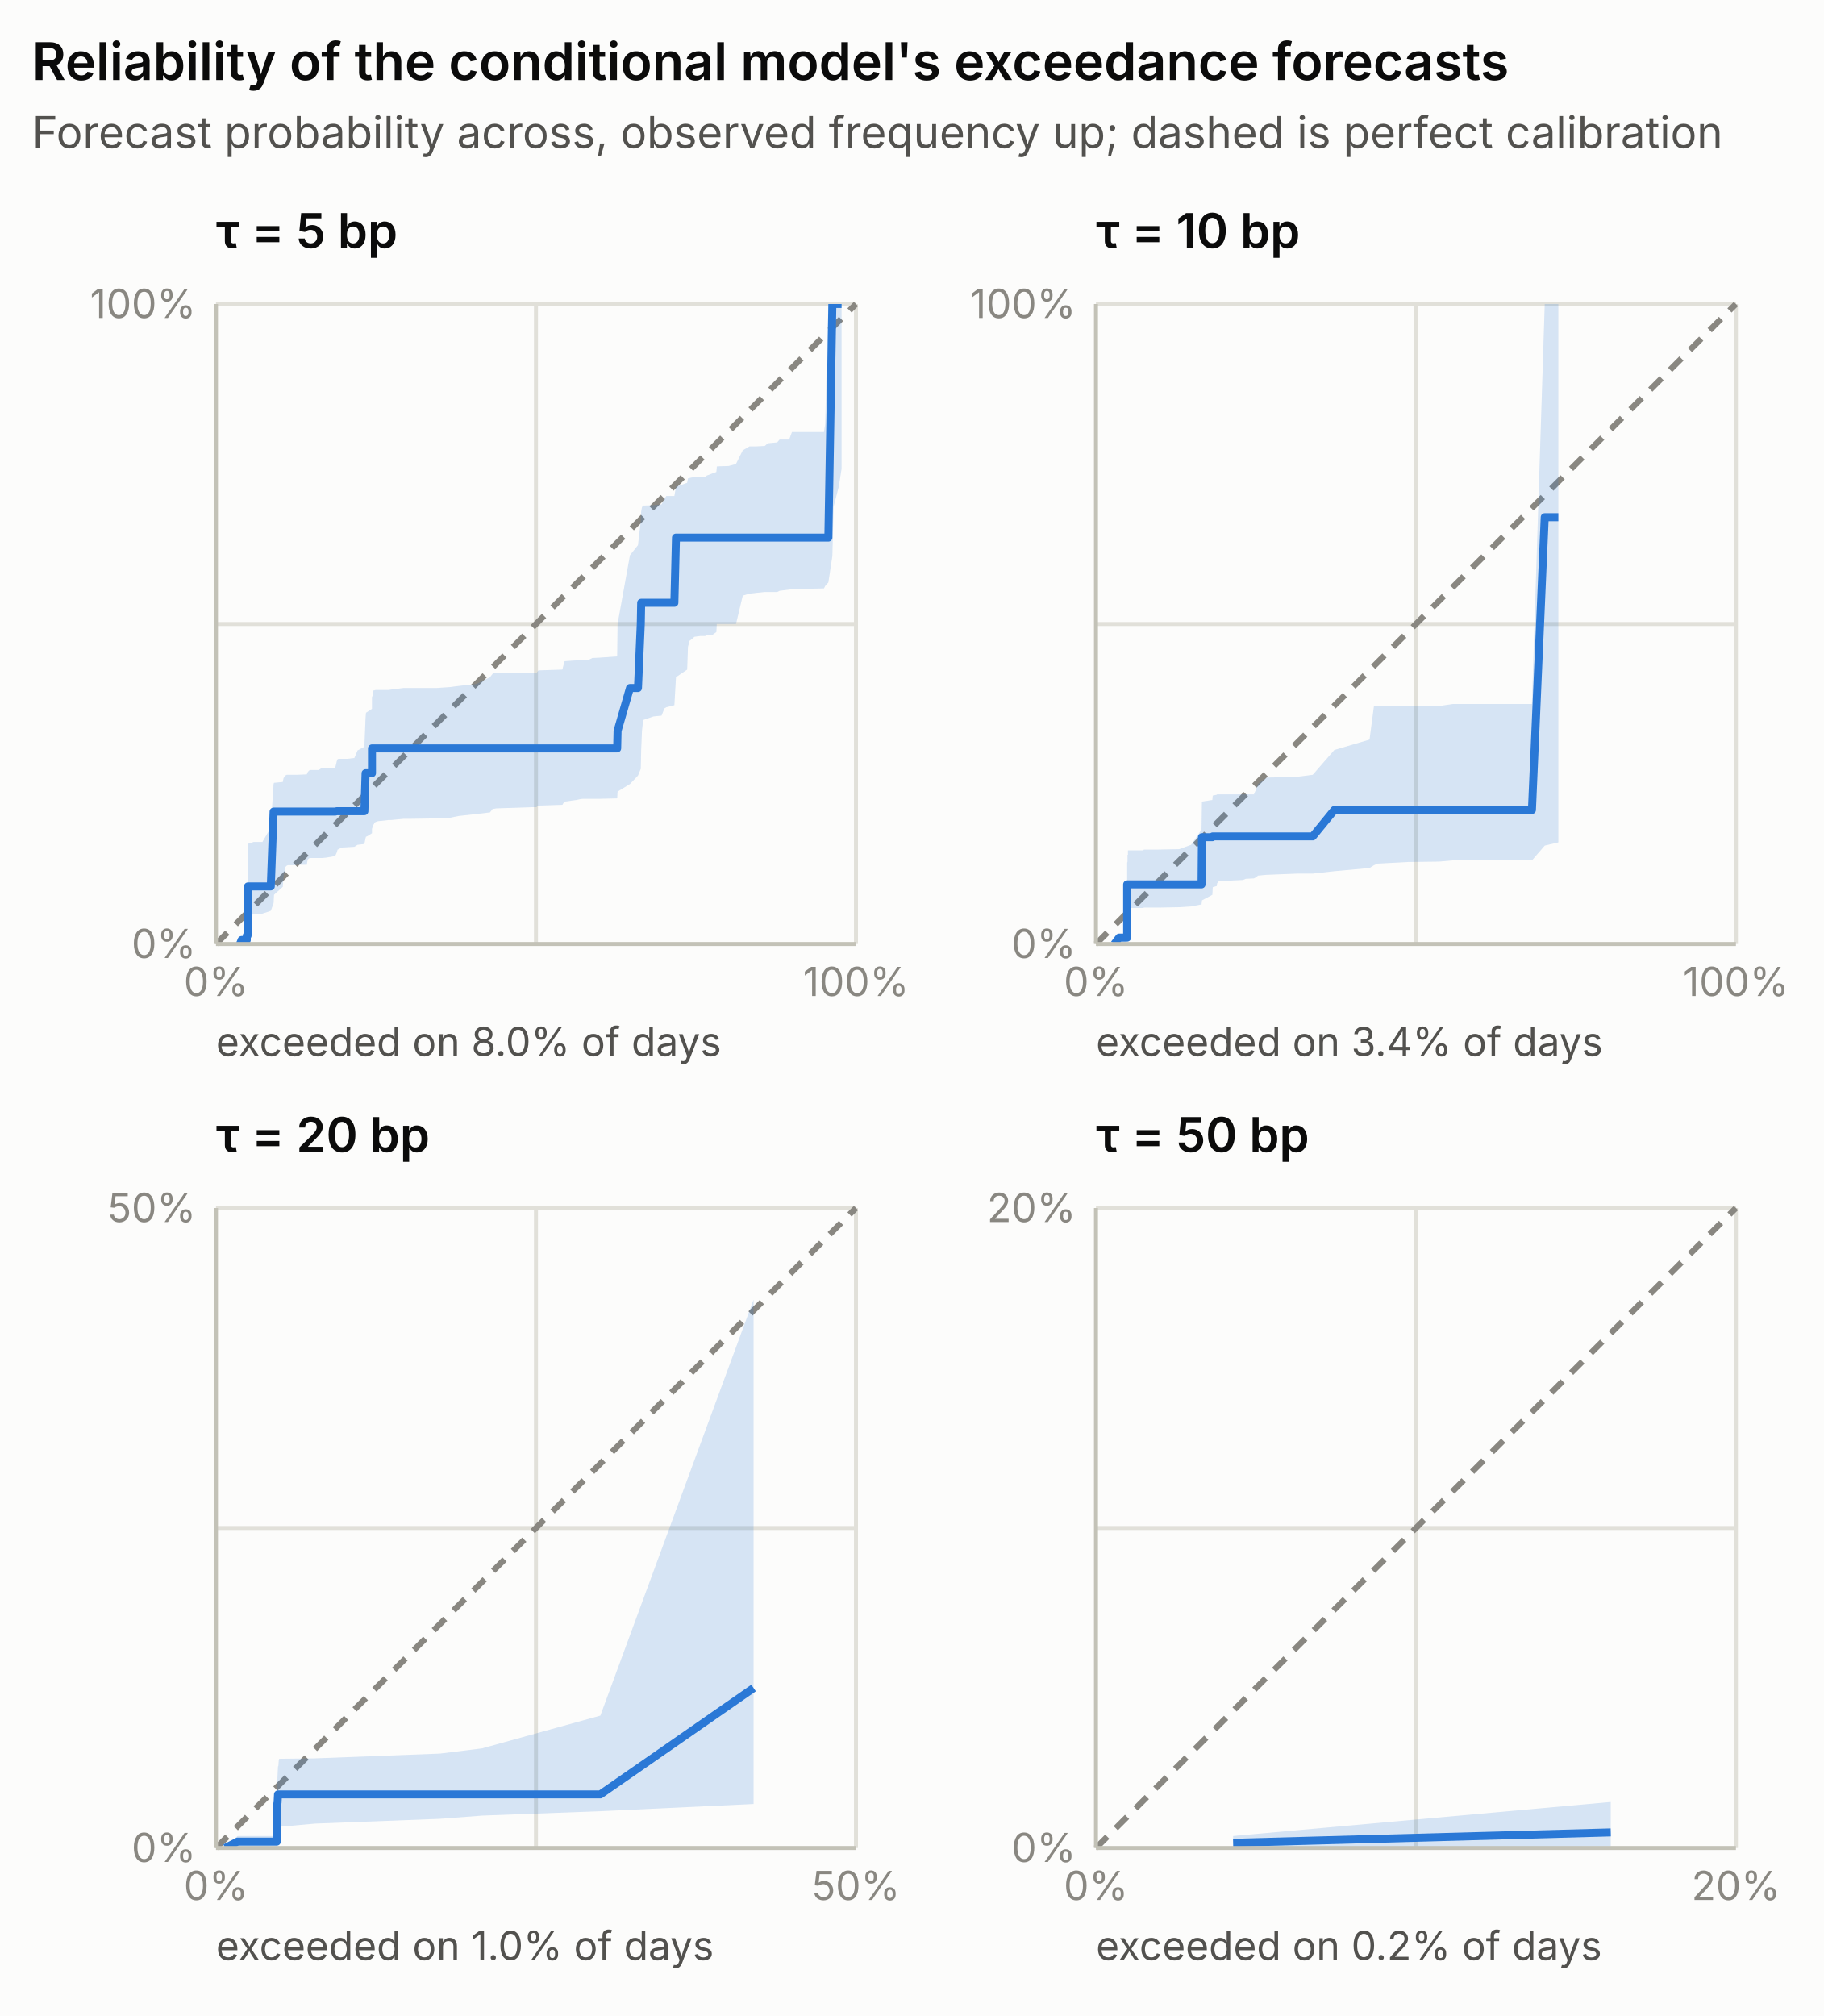
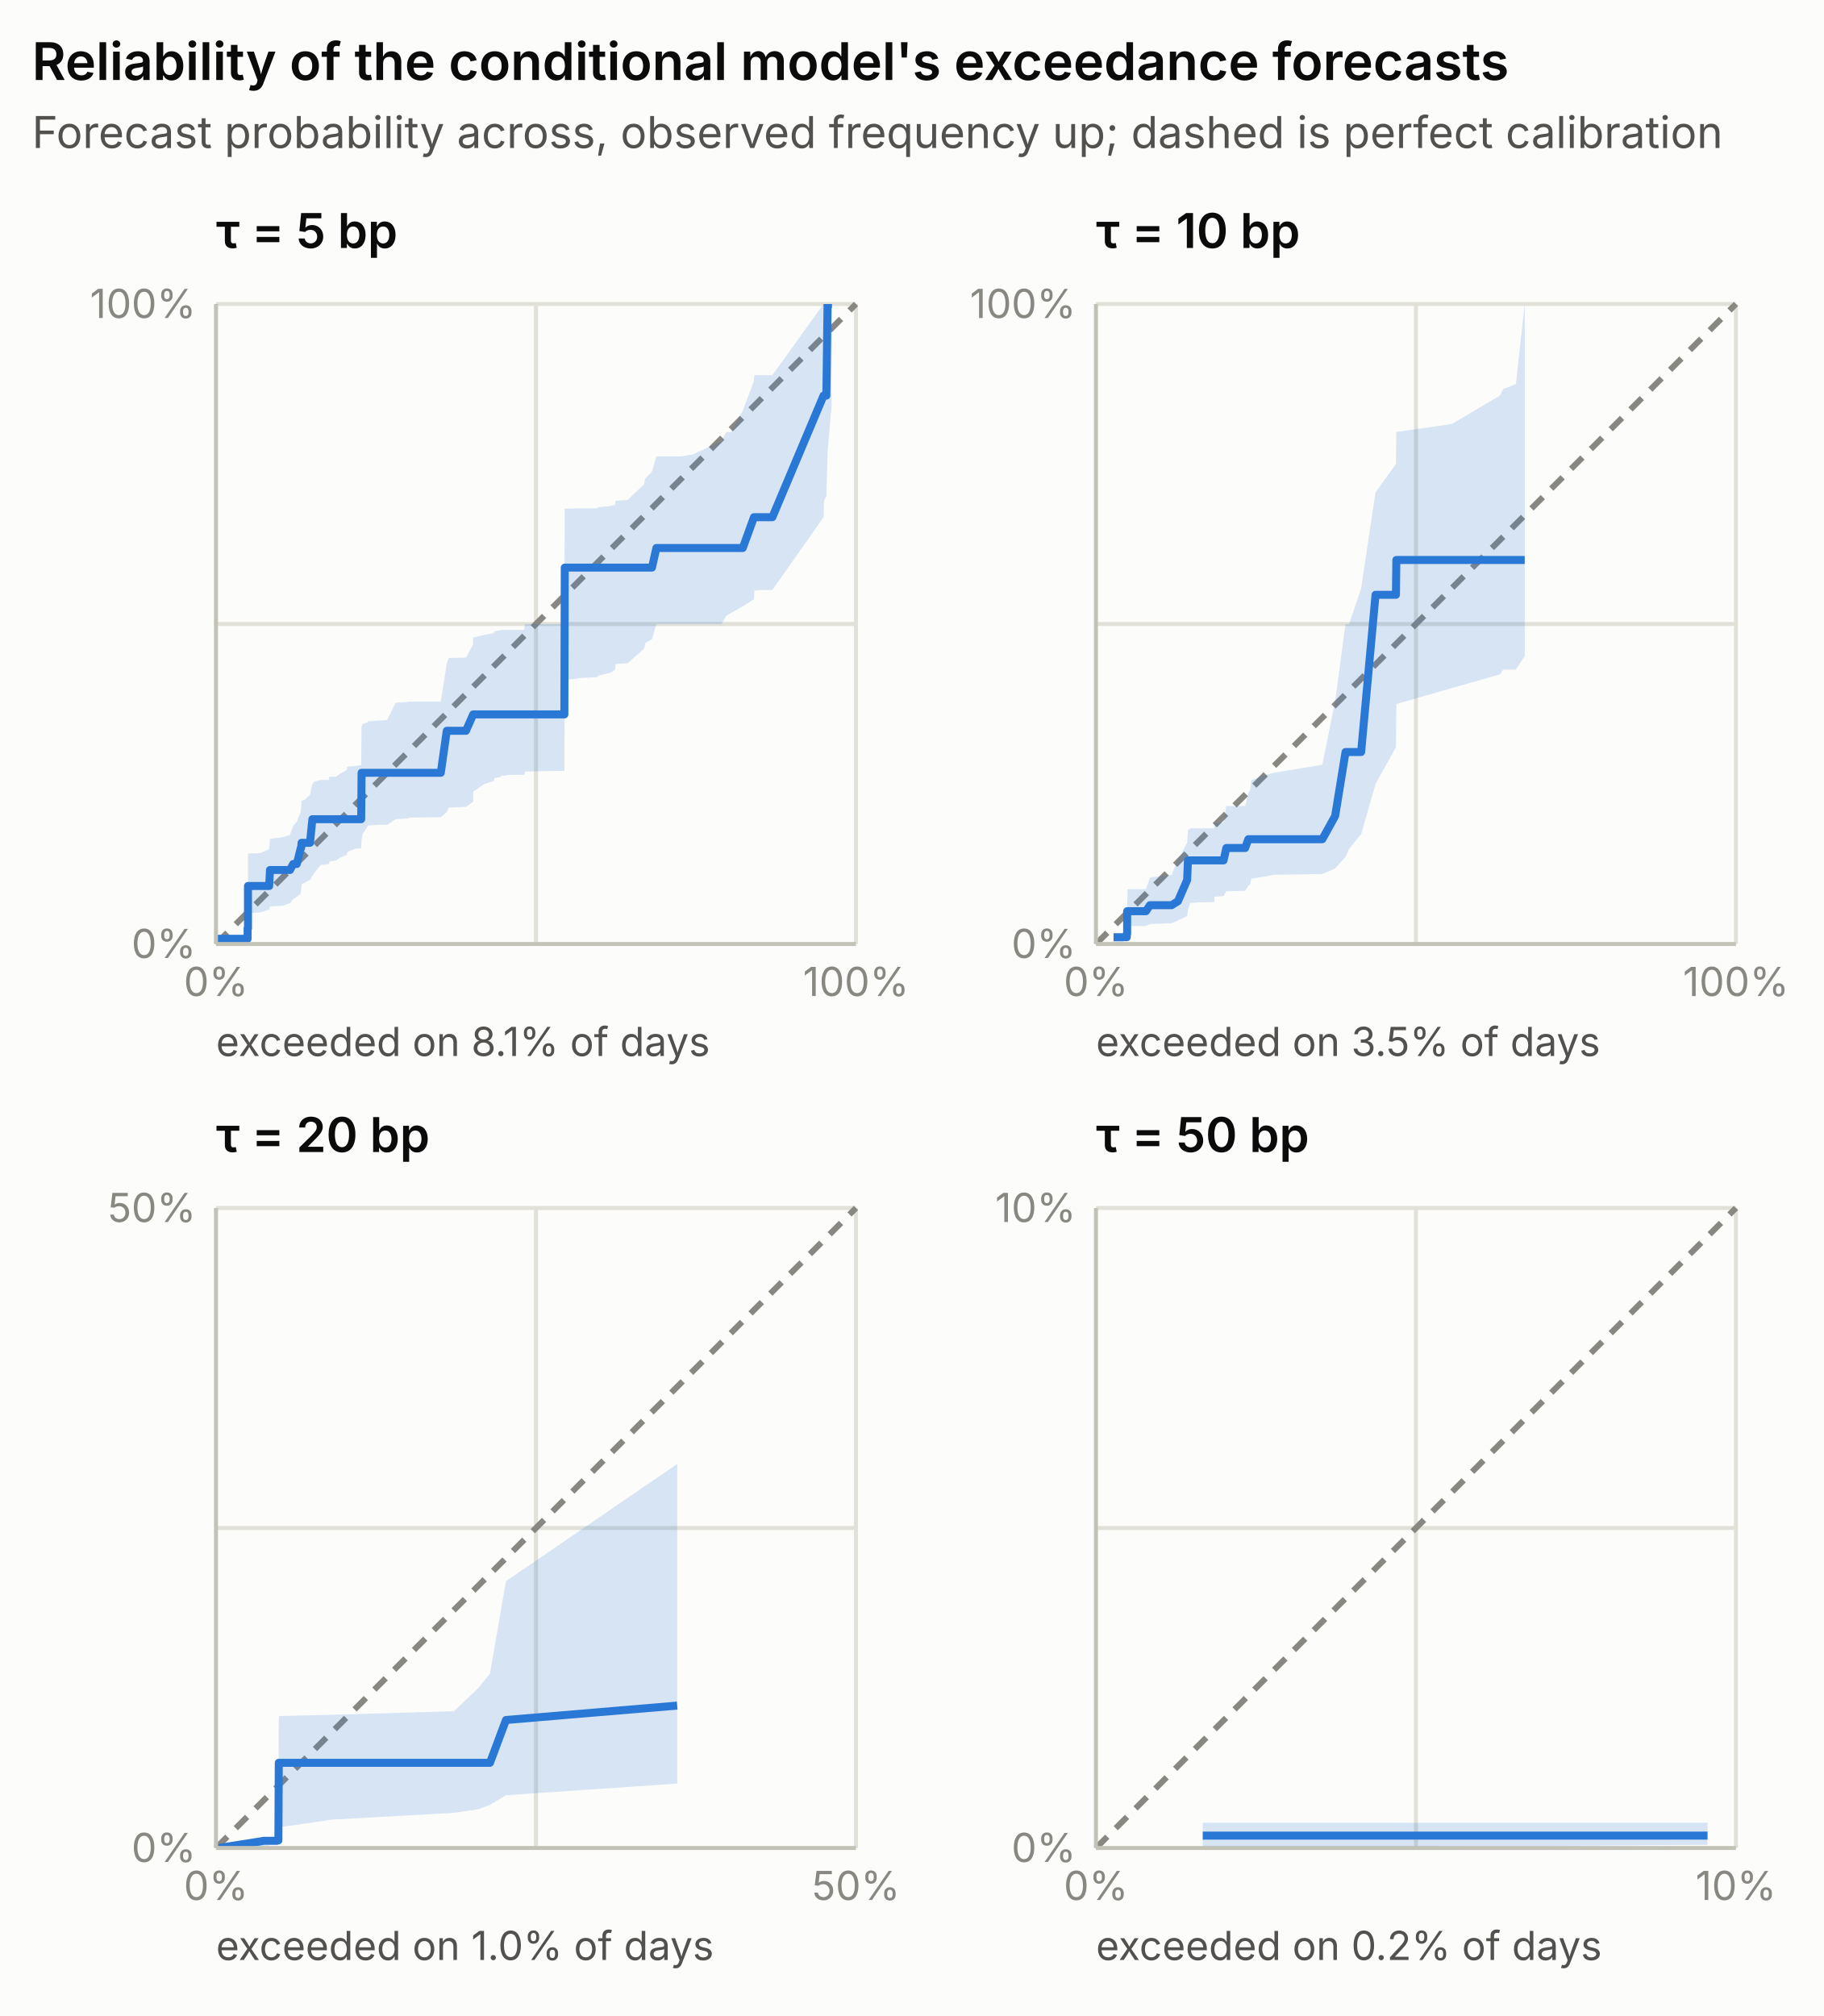
<svg xmlns="http://www.w3.org/2000/svg" viewBox="0 0 456 504" width="456" height="504" font-family="system-ui, -apple-system, &quot;Segoe UI&quot;, sans-serif" role="img" aria-label="Reliability of the conditional model's exceedance forecasts at each declared threshold">
  <rect width="456" height="504" fill="#fcfcfb" />
  <text x="8" y="20" font-size="13" font-weight="600" fill="#0b0b0b">Reliability of the conditional model's exceedance forecasts</text>
  <text x="8" y="37" font-size="11" fill="#52514e">Forecast probability across, observed frequency up; dashed is perfect calibration</text>
  <clipPath id="clipl0">
    <rect x="54.0" y="76.0" width="160" height="160" />
  </clipPath>
  <text x="54.0" y="62.0" font-size="12" font-weight="600" fill="#0b0b0b">τ = 5 bp</text>
  <line x1="54.0" y1="156.0" x2="214.0" y2="156.0" stroke="#e1e0d9" stroke-width="1" />
  <line x1="134.0" y1="236.0" x2="134.0" y2="76.0" stroke="#e1e0d9" stroke-width="1" />
  <line x1="54.0" y1="76.0" x2="214.0" y2="76.0" stroke="#e1e0d9" stroke-width="1" />
  <line x1="214.0" y1="236.0" x2="214.0" y2="76.0" stroke="#e1e0d9" stroke-width="1" />
  <line x1="54.0" y1="236.0" x2="214.0" y2="76.0" stroke="#898781" stroke-width="1.5" stroke-dasharray="4 3" />
-   <polygon clip-path="url(#clipl0)" points="60.0,236.0 60.4,234.0 61.4,233.9 61.7,233.9 61.7,232.4 61.7,232.4 61.7,232.4 61.7,232.4 61.8,232.4 61.8,232.3 61.9,232.3 61.9,225.5 61.9,225.3 61.9,223.5 62.0,223.0 62.0,216.3 62.0,215.8 62.0,213.7 62.0,213.3 62.0,211.4 62.0,210.9 62.3,210.9 63.4,210.5 65.6,210.5 67.7,206.9 68.4,196.0 68.5,195.7 70.7,195.5 70.9,194.5 71.2,194.2 71.3,193.9 71.7,193.7 72.0,193.7 73.8,193.7 74.2,193.7 76.7,193.6 76.9,193.1 77.2,192.7 77.5,192.5 77.8,192.5 78.0,192.5 79.7,192.5 80.3,192.1 80.5,192.1 81.6,192.1 83.8,192.0 84.2,190.3 84.4,189.8 84.7,189.7 85.0,189.7 85.3,189.7 86.9,189.7 88.6,189.5 89.4,187.6 91.1,186.7 91.4,179.4 91.5,178.2 92.1,177.8 93.0,177.2 93.0,174.3 93.2,173.8 93.2,172.7 93.5,172.6 93.6,172.6 93.9,172.5 94.5,172.5 97.2,172.5 97.8,172.4 100.9,172.0 102.8,172.0 109.2,172.0 112.2,171.8 114.6,171.5 119.1,171.0 122.5,169.3 123.2,168.4 123.5,168.3 124.1,168.3 132.9,168.3 134.1,168.3 134.6,167.6 140.6,167.4 141.1,165.4 141.2,165.3 144.1,165.1 145.0,165.0 145.7,165.0 147.3,164.9 148.1,164.5 150.1,164.4 154.3,164.1 154.4,156.0 157.5,138.8 159.5,136.3 160.2,130.3 160.3,127.9 160.5,126.8 160.8,126.4 163.4,126.3 165.4,126.1 166.1,124.7 166.6,124.0 168.6,124.0 169.0,121.7 171.8,120.7 172.0,119.6 172.4,119.5 173.3,119.3 173.6,119.3 175.0,119.3 176.3,119.2 176.7,118.9 178.0,118.4 179.1,118.0 179.2,116.9 179.2,116.7 179.3,116.6 182.2,116.5 184.0,116.0 185.7,112.6 187.4,111.6 188.4,111.6 189.2,111.6 191.2,111.5 192.0,110.8 192.2,110.8 194.3,110.6 194.9,109.9 197.3,109.9 198.0,108.0 206.0,108.0 206.3,106.0 207.1,76.0 208.1,76.0 208.4,76.0 209.7,76.0 210.4,76.0 210.4,117.2 209.7,121.7 208.4,126.7 208.1,139.0 207.1,145.6 206.3,146.5 206.0,147.1 198.0,147.3 197.3,147.4 194.9,147.7 194.3,148.0 192.2,148.0 192.0,148.0 191.2,148.0 189.2,148.2 188.4,148.3 187.4,148.4 185.7,148.9 184.0,156.0 182.2,156.0 179.3,156.0 179.2,156.0 179.2,156.0 179.1,158.0 178.0,158.8 176.7,158.8 176.3,159.0 175.0,159.0 173.6,159.2 173.3,159.5 172.4,160.2 172.0,161.7 171.8,167.4 169.0,169.3 168.6,176.3 166.6,176.8 166.1,177.1 165.4,178.9 163.4,179.1 160.8,180.0 160.5,182.7 160.3,187.5 160.2,192.2 159.5,193.9 157.5,196.0 154.4,197.9 154.3,199.6 150.1,199.7 148.1,199.7 147.3,199.7 145.7,199.7 145.0,199.8 144.1,200.0 141.2,200.4 141.1,200.4 140.6,201.2 134.6,201.4 134.1,201.8 132.9,201.8 124.1,202.1 123.5,202.2 123.2,202.2 122.5,203.1 119.1,203.5 114.6,204.0 112.2,204.5 109.2,204.6 102.8,204.7 100.9,204.7 97.8,205.0 97.2,205.0 94.5,205.3 93.9,205.5 93.6,205.7 93.5,206.0 93.2,206.4 93.2,206.6 93.0,207.2 93.0,208.3 92.1,208.9 91.5,209.2 91.4,209.5 91.1,211.0 89.4,211.2 88.6,211.7 86.9,211.8 85.3,211.9 85.0,212.1 84.7,212.3 84.4,212.4 84.2,213.1 83.8,214.0 81.6,214.4 80.5,214.5 80.3,214.5 79.7,214.5 78.0,214.5 77.8,214.5 77.5,214.5 77.2,214.6 76.9,215.0 76.7,216.2 74.2,216.2 73.8,216.3 72.0,216.3 71.7,216.4 71.3,216.8 71.2,217.9 70.9,219.0 70.7,221.7 68.5,223.7 68.4,225.8 67.7,227.7 65.6,228.4 63.4,228.6 62.3,228.8 62.0,228.9 62.0,229.4 62.0,230.4 62.0,230.9 62.0,231.7 62.0,233.5 62.0,234.1 61.9,234.1 61.9,234.3 61.9,234.6 61.9,234.9 61.8,235.0 61.8,235.1 61.7,235.1 61.7,235.2 61.7,235.4 61.7,235.6 61.7,235.8 61.4,236.0 60.4,236.0 60.0,236.0" fill="#2a78d6" fill-opacity="0.18" />
-   <polyline clip-path="url(#clipl0)" points="60.0,236.0 60.4,235.0 61.4,235.0 61.7,235.0 61.7,233.9 61.7,233.9 61.7,233.9 61.7,233.9 61.8,233.9 61.8,233.9 61.9,233.9 61.9,230.0 61.9,230.0 61.9,230.0 62.0,230.0 62.0,221.6 62.0,221.6 62.0,221.6 62.0,221.6 62.0,221.6 62.0,221.6 62.3,221.6 63.4,221.6 65.6,221.6 67.7,221.6 68.4,202.9 68.5,202.9 70.7,202.9 70.9,202.9 71.2,202.9 71.3,202.9 71.7,202.9 72.0,202.9 73.8,202.9 74.2,202.9 76.7,202.9 76.9,202.9 77.2,202.9 77.5,202.9 77.8,202.9 78.0,202.9 79.7,202.9 80.3,202.9 80.5,202.9 81.6,202.9 83.8,202.9 84.2,202.8 84.4,202.8 84.7,202.8 85.0,202.8 85.3,202.8 86.9,202.8 88.6,202.8 89.4,202.8 91.1,202.8 91.4,193.3 91.5,193.3 92.1,193.3 93.0,193.3 93.0,187.1 93.2,187.1 93.2,187.1 93.5,187.1 93.6,187.1 93.9,187.1 94.5,187.1 97.2,187.1 97.8,187.1 100.9,187.1 102.8,187.1 109.2,187.1 112.2,187.1 114.6,187.1 119.1,187.1 122.5,187.1 123.2,187.1 123.5,187.1 124.1,187.1 132.9,187.1 134.1,187.1 134.6,187.1 140.6,187.1 141.1,187.1 141.2,187.1 144.1,187.1 145.0,187.1 145.7,187.1 147.3,187.1 148.1,187.1 150.1,187.1 154.3,187.1 154.4,182.7 157.5,172.0 159.5,172.0 160.2,156.0 160.3,150.7 160.5,150.7 160.8,150.7 163.4,150.7 165.4,150.7 166.1,150.7 166.6,150.7 168.6,150.7 169.0,134.4 171.8,134.4 172.0,134.4 172.4,134.4 173.3,134.4 173.6,134.4 175.0,134.4 176.3,134.4 176.7,134.4 178.0,134.4 179.1,134.4 179.2,134.4 179.2,134.4 179.3,134.4 182.2,134.4 184.0,134.4 185.7,134.4 187.4,134.4 188.4,134.4 189.2,134.4 191.2,134.4 192.0,134.4 192.2,134.4 194.3,134.4 194.9,134.4 197.3,134.4 198.0,134.4 206.0,134.4 206.3,134.4 207.1,134.4 208.1,76.0 208.4,76.0 209.7,76.0 210.4,76.0" fill="none" stroke="#2a78d6" stroke-width="2" stroke-linejoin="round" />
+   <polygon clip-path="url(#clipl0)" points="54.0,233.9 58.8,233.9 60.0,233.9 60.1,233.9 60.7,233.9 61.7,233.9 61.8,233.9 61.9,233.6 61.9,231.9 61.9,231.6 61.9,228.8 61.9,227.7 62.0,227.5 62.0,217.3 62.0,216.6 62.0,214.9 62.0,214.2 62.0,214.0 62.0,213.8 62.0,213.4 65.0,213.3 67.3,212.3 67.5,209.7 70.8,209.3 72.5,208.7 73.3,206.5 74.2,205.4 75.2,202.9 75.3,201.8 75.4,200.2 76.3,199.9 77.5,198.7 78.1,196.0 78.6,195.4 80.2,195.0 80.8,195.0 82.3,195.0 82.3,194.2 84.0,194.2 85.1,193.4 86.7,192.5 86.8,191.7 87.4,191.6 88.1,191.6 88.4,191.5 88.7,191.5 89.6,191.4 90.3,191.3 90.4,181.7 90.7,180.9 91.0,180.9 91.8,180.6 92.1,180.3 92.2,180.3 93.3,180.3 93.4,180.2 94.2,180.2 96.8,180.0 98.9,175.7 102.0,175.5 102.3,175.4 110.2,175.4 111.7,165.9 112.2,164.5 116.5,164.4 118.3,161.1 118.3,159.4 121.1,158.7 123.5,158.3 123.6,157.8 125.0,157.6 125.2,157.5 127.5,157.5 131.0,157.5 131.3,156.0 134.2,156.0 141.1,156.0 141.2,127.2 144.1,127.1 144.7,127.1 149.2,127.1 149.6,126.8 152.8,126.5 153.8,126.2 153.9,125.2 156.9,125.0 161.0,121.1 161.3,119.6 161.4,119.6 163.0,117.9 164.1,114.1 170.3,114.1 173.2,113.6 180.4,110.3 181.6,108.0 182.8,108.0 185.7,102.7 188.5,95.2 188.6,93.8 189.7,93.8 193.1,93.8 205.9,76.0 206.0,76.0 206.6,76.0 206.9,76.0 207.9,76.0 208.0,76.0 208.0,76.0 207.9,101.3 206.9,113.0 206.6,124.0 206.0,125.2 205.9,129.3 193.1,147.5 189.7,147.5 188.6,147.7 188.5,149.8 185.7,151.6 182.8,153.2 181.6,153.9 180.4,156.0 173.2,156.0 170.3,156.0 164.1,156.0 163.0,159.8 161.4,160.7 161.3,161.1 161.0,162.2 156.9,165.8 153.9,166.0 153.8,167.4 152.8,168.1 149.6,168.9 149.2,169.3 144.7,169.5 144.1,169.7 141.2,169.9 141.1,192.7 134.2,192.8 131.3,192.9 131.0,193.7 127.5,193.7 125.2,194.0 125.0,194.3 123.6,194.5 123.5,195.2 121.1,196.0 118.3,197.9 118.3,200.4 116.5,201.7 112.2,201.9 111.7,203.0 110.2,204.3 102.3,204.4 102.0,204.6 98.9,204.8 96.8,206.2 94.2,206.2 93.4,206.3 93.3,206.3 92.2,206.3 92.1,206.3 91.8,206.8 91.0,208.0 90.7,208.3 90.4,209.9 90.3,212.1 89.6,212.1 88.7,212.2 88.4,212.3 88.1,212.5 87.4,212.7 86.8,213.1 86.7,213.7 85.1,214.4 84.0,215.1 82.3,215.4 82.3,216.0 80.8,216.2 80.2,216.2 78.6,218.2 78.1,218.9 77.5,220.0 76.3,220.6 75.4,221.1 75.3,222.4 75.2,223.4 74.2,224.2 73.3,224.8 72.5,225.8 70.8,226.4 67.5,226.6 67.3,227.4 65.0,228.1 62.0,228.3 62.0,228.6 62.0,228.7 62.0,229.3 62.0,230.7 62.0,231.8 62.0,232.8 62.0,234.4 61.9,234.6 61.9,234.8 61.9,235.1 61.9,235.2 61.9,235.3 61.8,235.4 61.7,235.5 60.7,235.5 60.1,235.6 60.0,236.0 58.8,236.0 54.0,236.0" fill="#2a78d6" fill-opacity="0.18" />
+   <polyline clip-path="url(#clipl0)" points="54.0,234.7 58.8,234.7 60.0,234.7 60.1,234.7 60.7,234.7 61.7,234.7 61.8,234.7 61.9,234.7 61.9,233.8 61.9,233.8 61.9,232.1 61.9,232.1 62.0,232.1 62.0,222.7 62.0,222.7 62.0,221.5 62.0,221.5 62.0,221.5 62.0,221.5 62.0,221.5 65.0,221.5 67.3,221.5 67.5,217.5 70.8,217.5 72.5,217.5 73.3,216.0 74.2,216.0 75.2,212.0 75.3,212.0 75.4,210.7 76.3,210.7 77.5,210.7 78.1,204.8 78.6,204.8 80.2,204.8 80.8,204.8 82.3,204.8 82.3,204.8 84.0,204.8 85.1,204.8 86.7,204.8 86.8,204.8 87.4,204.8 88.1,204.8 88.4,204.8 88.7,204.8 89.6,204.8 90.3,204.8 90.4,193.2 90.7,193.2 91.0,193.2 91.8,193.2 92.1,193.2 92.2,193.2 93.3,193.2 93.4,193.2 94.2,193.2 96.8,193.2 98.9,193.2 102.0,193.2 102.3,193.2 110.2,193.2 111.7,182.7 112.2,182.7 116.5,182.7 118.3,178.6 118.3,178.6 121.1,178.6 123.5,178.6 123.6,178.6 125.0,178.6 125.2,178.6 127.5,178.6 131.0,178.6 131.3,178.6 134.2,178.6 141.1,178.6 141.2,141.9 144.1,141.9 144.7,141.9 149.2,141.9 149.6,141.9 152.8,141.9 153.8,141.9 153.9,141.9 156.9,141.9 161.0,141.9 161.3,141.9 161.4,141.9 163.0,141.9 164.1,137.0 170.3,137.0 173.2,137.0 180.4,137.0 181.6,137.0 182.8,137.0 185.7,137.0 188.5,129.3 188.6,129.3 189.7,129.3 193.1,129.3 205.9,98.9 206.0,98.9 206.6,98.9 206.9,76.0 207.9,76.0 208.0,76.0" fill="none" stroke="#2a78d6" stroke-width="2" stroke-linejoin="round" />
  <line x1="54.0" y1="236.0" x2="214.0" y2="236.0" stroke="#c3c2b7" stroke-width="1" />
  <line x1="54.0" y1="236.0" x2="54.0" y2="76.0" stroke="#c3c2b7" stroke-width="1" />
  <text x="54.0" y="249.0" font-size="10" text-anchor="middle" fill="#898781">0%</text>
  <text x="49.0" y="239.5" font-size="10" text-anchor="end" fill="#898781">0%</text>
  <text x="214.0" y="249.0" font-size="10" text-anchor="middle" fill="#898781">100%</text>
  <text x="49.0" y="79.5" font-size="10" text-anchor="end" fill="#898781">100%</text>
-   <text x="54.0" y="264.0" font-size="10" fill="#52514e">exceeded on 8.0% of days</text>
+   <text x="54.0" y="264.0" font-size="10" fill="#52514e">exceeded on 8.1% of days</text>
  <clipPath id="clipl1">
    <rect x="274.0" y="76.0" width="160" height="160" />
  </clipPath>
  <text x="274.0" y="62.0" font-size="12" font-weight="600" fill="#0b0b0b">τ = 10 bp</text>
  <line x1="274.0" y1="156.0" x2="434.0" y2="156.0" stroke="#e1e0d9" stroke-width="1" />
  <line x1="354.0" y1="236.0" x2="354.0" y2="76.0" stroke="#e1e0d9" stroke-width="1" />
  <line x1="274.0" y1="76.0" x2="434.0" y2="76.0" stroke="#e1e0d9" stroke-width="1" />
  <line x1="434.0" y1="236.0" x2="434.0" y2="76.0" stroke="#e1e0d9" stroke-width="1" />
  <line x1="274.0" y1="236.0" x2="434.0" y2="76.0" stroke="#898781" stroke-width="1.5" stroke-dasharray="4 3" />
-   <polygon clip-path="url(#clipl1)" points="278.6,236.0 279.8,233.5 279.9,233.5 281.1,233.5 281.4,233.4 281.4,233.4 281.4,233.4 281.5,233.4 281.5,233.4 281.5,233.4 281.6,233.4 281.6,233.4 281.7,233.4 281.7,233.4 281.7,233.3 281.8,233.3 281.8,220.2 281.8,219.4 281.8,218.2 281.8,215.7 281.9,215.4 281.9,214.7 281.9,214.4 281.9,214.3 281.9,214.3 281.9,214.3 281.9,214.0 281.9,214.0 281.9,213.7 282.0,213.7 282.0,213.7 282.0,212.6 282.0,212.6 285.8,212.6 286.0,212.4 289.6,212.4 294.8,212.3 297.8,211.2 300.4,207.4 300.5,200.4 303.1,200.0 303.2,198.9 304.2,198.7 304.3,198.6 304.7,198.6 305.1,198.6 306.4,198.6 310.7,198.6 311.5,198.6 313.5,198.6 314.2,196.9 314.5,196.0 316.7,194.4 324.3,194.2 328.2,193.7 333.6,187.5 342.4,184.9 343.5,176.5 344.5,176.5 352.1,176.5 359.8,176.5 363.2,176.0 383.0,176.0 386.2,76.0 389.6,76.0 389.6,210.6 386.2,211.4 383.0,215.1 363.2,215.1 359.8,215.4 352.1,215.5 344.5,215.9 343.5,216.3 342.4,217.0 333.6,217.8 328.2,218.4 324.3,218.4 316.7,218.7 314.5,218.9 314.2,219.2 313.5,219.6 311.5,219.7 310.7,220.0 306.4,220.2 305.1,220.3 304.7,220.3 304.3,220.8 304.2,221.5 303.2,221.8 303.1,223.7 300.5,225.1 300.4,226.1 297.8,226.6 294.8,226.8 289.6,226.9 286.0,226.9 285.8,227.0 282.0,227.0 282.0,227.2 282.0,227.7 282.0,227.8 281.9,227.8 281.9,228.2 281.9,228.3 281.9,228.7 281.9,229.0 281.9,229.0 281.9,229.3 281.9,230.1 281.9,230.7 281.8,231.7 281.8,233.6 281.8,234.5 281.8,234.8 281.8,235.1 281.7,235.1 281.7,235.1 281.7,235.1 281.6,235.2 281.6,235.3 281.5,235.3 281.5,235.3 281.5,235.3 281.4,235.3 281.4,235.3 281.4,236.0 281.1,236.0 279.9,236.0 279.8,236.0 278.6,236.0" fill="#2a78d6" fill-opacity="0.18" />
-   <polyline clip-path="url(#clipl1)" points="278.6,236.0 279.8,234.4 279.9,234.4 281.1,234.4 281.4,234.4 281.4,234.4 281.4,234.4 281.5,234.4 281.5,234.4 281.5,234.4 281.6,234.4 281.6,234.4 281.7,234.4 281.7,234.4 281.7,234.4 281.8,234.4 281.8,225.6 281.8,225.6 281.8,225.6 281.8,221.1 281.9,221.1 281.9,221.1 281.9,221.1 281.9,221.1 281.9,221.1 281.9,221.1 281.9,221.1 281.9,221.1 281.9,221.1 282.0,221.1 282.0,221.1 282.0,221.1 282.0,221.1 285.8,221.1 286.0,221.1 289.6,221.1 294.8,221.1 297.8,221.1 300.4,221.1 300.5,209.3 303.1,209.3 303.2,209.1 304.2,209.1 304.3,209.1 304.7,209.1 305.1,209.1 306.4,209.1 310.7,209.1 311.5,209.1 313.5,209.1 314.2,209.1 314.5,209.1 316.7,209.1 324.3,209.1 328.2,209.1 333.6,202.5 342.4,202.5 343.5,202.5 344.5,202.5 352.1,202.5 359.8,202.5 363.2,202.5 383.0,202.5 386.2,129.3 389.6,129.3" fill="none" stroke="#2a78d6" stroke-width="2" stroke-linejoin="round" />
+   <polygon clip-path="url(#clipl1)" points="278.4,233.6 279.9,233.5 281.2,233.5 281.6,233.5 281.6,233.4 281.6,233.3 281.7,233.3 281.7,233.2 281.7,231.2 281.7,231.2 281.7,231.2 281.8,231.2 281.8,229.1 281.8,225.4 281.8,224.8 281.9,224.7 281.9,224.3 281.9,224.1 281.9,223.2 281.9,223.2 281.9,223.2 281.9,222.4 282.0,222.3 286.5,222.3 287.5,219.4 292.9,218.7 294.5,214.9 296.8,210.7 297.0,207.5 297.4,207.3 297.5,207.1 297.9,207.1 299.8,207.1 303.6,207.1 303.6,205.7 305.9,205.6 306.6,201.5 311.3,201.5 312.1,198.3 312.6,197.4 312.8,195.1 315.8,193.9 318.5,193.2 330.6,191.2 333.8,175.3 336.4,156.0 337.3,156.0 340.3,147.1 343.9,123.1 349.0,116.0 349.1,108.0 363.0,106.0 375.0,98.9 375.8,97.3 379.0,96.0 381.2,76.0 381.2,164.0 379.0,167.4 375.8,167.4 375.0,168.6 363.0,172.0 349.1,176.0 349.0,186.8 343.9,196.0 340.3,208.5 337.3,212.2 336.4,214.2 333.8,217.1 330.6,218.5 318.5,218.7 315.8,219.2 312.8,219.7 312.6,221.0 312.1,221.5 311.3,222.7 306.6,222.8 305.9,224.0 303.6,224.2 303.6,225.5 299.8,225.6 297.9,225.7 297.5,225.8 297.4,226.2 297.0,227.4 296.8,229.0 294.5,230.1 292.9,230.8 287.5,231.0 286.5,231.5 282.0,231.5 281.9,231.6 281.9,231.9 281.9,232.0 281.9,232.0 281.9,232.4 281.9,232.8 281.9,233.2 281.8,233.7 281.8,234.2 281.8,234.5 281.8,234.7 281.7,234.7 281.7,234.7 281.7,234.8 281.7,235.0 281.7,235.0 281.6,235.0 281.6,235.1 281.6,235.2 281.2,235.2 279.9,236.0 278.4,236.0" fill="#2a78d6" fill-opacity="0.18" />
+   <polyline clip-path="url(#clipl1)" points="278.4,234.3 279.9,234.3 281.2,234.3 281.6,234.3 281.6,234.3 281.6,234.3 281.7,234.3 281.7,234.3 281.7,233.5 281.7,233.5 281.7,233.5 281.8,233.5 281.8,233.1 281.8,227.8 281.8,227.8 281.9,227.8 281.9,227.8 281.9,227.8 281.9,227.8 281.9,227.8 281.9,227.8 281.9,227.8 282.0,227.8 286.5,227.8 287.5,226.3 292.9,226.3 294.5,225.3 296.8,220.0 297.0,215.1 297.4,215.1 297.5,215.1 297.9,215.1 299.8,215.1 303.6,215.1 303.6,215.1 305.9,215.1 306.6,212.0 311.3,212.0 312.1,209.8 312.6,209.8 312.8,209.8 315.8,209.8 318.5,209.8 330.6,209.8 333.8,204.0 336.4,188.0 337.3,188.0 340.3,188.0 343.9,148.7 349.0,148.7 349.1,140.0 363.0,140.0 375.0,140.0 375.8,140.0 379.0,140.0 381.2,140.0" fill="none" stroke="#2a78d6" stroke-width="2" stroke-linejoin="round" />
  <line x1="274.0" y1="236.0" x2="434.0" y2="236.0" stroke="#c3c2b7" stroke-width="1" />
  <line x1="274.0" y1="236.0" x2="274.0" y2="76.0" stroke="#c3c2b7" stroke-width="1" />
  <text x="274.0" y="249.0" font-size="10" text-anchor="middle" fill="#898781">0%</text>
  <text x="269.0" y="239.5" font-size="10" text-anchor="end" fill="#898781">0%</text>
  <text x="434.0" y="249.0" font-size="10" text-anchor="middle" fill="#898781">100%</text>
  <text x="269.0" y="79.5" font-size="10" text-anchor="end" fill="#898781">100%</text>
-   <text x="274.0" y="264.0" font-size="10" fill="#52514e">exceeded on 3.4% of days</text>
+   <text x="274.0" y="264.0" font-size="10" fill="#52514e">exceeded on 3.5% of days</text>
  <clipPath id="clipl2">
    <rect x="54.0" y="302.0" width="160" height="160" />
  </clipPath>
  <text x="54.0" y="288.0" font-size="12" font-weight="600" fill="#0b0b0b">τ = 20 bp</text>
  <line x1="54.0" y1="382.0" x2="214.0" y2="382.0" stroke="#e1e0d9" stroke-width="1" />
  <line x1="134.0" y1="462.0" x2="134.0" y2="302.0" stroke="#e1e0d9" stroke-width="1" />
  <line x1="54.0" y1="302.0" x2="214.0" y2="302.0" stroke="#e1e0d9" stroke-width="1" />
  <line x1="214.0" y1="462.0" x2="214.0" y2="302.0" stroke="#e1e0d9" stroke-width="1" />
  <line x1="54.0" y1="462.0" x2="214.0" y2="302.0" stroke="#898781" stroke-width="1.5" stroke-dasharray="4 3" />
-   <polygon clip-path="url(#clipl2)" points="56.3,462.0 59.4,459.0 67.1,459.0 67.1,459.0 67.2,459.0 68.3,459.0 69.2,459.0 69.2,446.8 69.3,446.1 69.4,443.8 69.5,441.6 69.6,441.5 69.7,440.1 69.8,439.7 78.7,439.6 110.0,438.4 120.5,437.1 150.1,428.9 188.4,324.9 188.4,451.0 150.1,452.8 120.5,453.9 110.0,454.7 78.7,455.9 69.8,456.7 69.7,456.9 69.6,458.1 69.5,458.6 69.4,459.6 69.3,460.7 69.2,461.4 69.2,461.6 68.3,461.6 67.2,461.6 67.1,461.6 67.1,462.0 59.4,462.0 56.3,462.0" fill="#2a78d6" fill-opacity="0.18" />
-   <polyline clip-path="url(#clipl2)" points="56.3,462.0 59.4,460.4 67.1,460.4 67.1,460.4 67.2,460.4 68.3,460.4 69.2,460.4 69.2,451.2 69.3,451.2 69.4,450.6 69.5,448.6 69.6,448.6 69.7,448.6 69.8,448.6 78.7,448.6 110.0,448.6 120.5,448.6 150.1,448.6 188.4,422.0" fill="none" stroke="#2a78d6" stroke-width="2" stroke-linejoin="round" />
+   <polygon clip-path="url(#clipl2)" points="54.7,462.0 66.0,459.2 66.2,459.2 67.1,459.2 67.1,459.2 67.3,459.2 68.8,459.2 69.2,459.1 69.6,456.6 69.7,430.9 69.7,429.7 69.8,429.0 69.9,429.0 83.0,428.7 113.5,427.8 119.6,422.0 122.5,418.4 126.5,395.3 169.3,366.0 169.3,445.9 126.5,448.8 122.5,451.2 119.6,452.3 113.5,453.2 83.0,454.9 69.9,456.8 69.8,459.2 69.7,460.3 69.7,460.8 69.6,461.1 69.2,461.3 68.8,461.3 67.3,461.3 67.1,461.3 67.1,461.5 66.2,462.0 66.0,462.0 54.7,462.0" fill="#2a78d6" fill-opacity="0.18" />
+   <polyline clip-path="url(#clipl2)" points="54.7,462.0 66.0,460.2 66.2,460.2 67.1,460.2 67.1,460.2 67.3,460.2 68.8,460.2 69.2,460.2 69.6,460.1 69.7,440.7 69.7,440.7 69.8,440.7 69.9,440.7 83.0,440.7 113.5,440.7 119.6,440.7 122.5,440.7 126.5,430.0 169.3,426.4" fill="none" stroke="#2a78d6" stroke-width="2" stroke-linejoin="round" />
  <line x1="54.0" y1="462.0" x2="214.0" y2="462.0" stroke="#c3c2b7" stroke-width="1" />
  <line x1="54.0" y1="462.0" x2="54.0" y2="302.0" stroke="#c3c2b7" stroke-width="1" />
  <text x="54.0" y="475.0" font-size="10" text-anchor="middle" fill="#898781">0%</text>
  <text x="49.0" y="465.5" font-size="10" text-anchor="end" fill="#898781">0%</text>
  <text x="214.0" y="475.0" font-size="10" text-anchor="middle" fill="#898781">50%</text>
  <text x="49.0" y="305.5" font-size="10" text-anchor="end" fill="#898781">50%</text>
  <text x="54.0" y="490.0" font-size="10" fill="#52514e">exceeded on 1.0% of days</text>
  <clipPath id="clipl3">
    <rect x="274.0" y="302.0" width="160" height="160" />
  </clipPath>
  <text x="274.0" y="288.0" font-size="12" font-weight="600" fill="#0b0b0b">τ = 50 bp</text>
  <line x1="274.0" y1="382.0" x2="434.0" y2="382.0" stroke="#e1e0d9" stroke-width="1" />
  <line x1="354.0" y1="462.0" x2="354.0" y2="302.0" stroke="#e1e0d9" stroke-width="1" />
  <line x1="274.0" y1="302.0" x2="434.0" y2="302.0" stroke="#e1e0d9" stroke-width="1" />
  <line x1="434.0" y1="462.0" x2="434.0" y2="302.0" stroke="#e1e0d9" stroke-width="1" />
  <line x1="274.0" y1="462.0" x2="434.0" y2="302.0" stroke="#898781" stroke-width="1.5" stroke-dasharray="4 3" />
-   <polygon clip-path="url(#clipl3)" points="308.3,459.0 402.7,450.5 402.7,461.6 308.3,462.0" fill="#2a78d6" fill-opacity="0.18" />
-   <polyline clip-path="url(#clipl3)" points="308.3,460.7 402.7,458.1" fill="none" stroke="#2a78d6" stroke-width="2" stroke-linejoin="round" />
+   <polygon clip-path="url(#clipl3)" points="300.7,455.7 426.9,455.7 426.9,461.2 300.7,462.0" fill="#2a78d6" fill-opacity="0.18" />
+   <polyline clip-path="url(#clipl3)" points="300.7,458.9 426.9,458.9" fill="none" stroke="#2a78d6" stroke-width="2" stroke-linejoin="round" />
  <line x1="274.0" y1="462.0" x2="434.0" y2="462.0" stroke="#c3c2b7" stroke-width="1" />
  <line x1="274.0" y1="462.0" x2="274.0" y2="302.0" stroke="#c3c2b7" stroke-width="1" />
  <text x="274.0" y="475.0" font-size="10" text-anchor="middle" fill="#898781">0%</text>
  <text x="269.0" y="465.5" font-size="10" text-anchor="end" fill="#898781">0%</text>
-   <text x="434.0" y="475.0" font-size="10" text-anchor="middle" fill="#898781">20%</text>
-   <text x="269.0" y="305.5" font-size="10" text-anchor="end" fill="#898781">20%</text>
+   <text x="434.0" y="475.0" font-size="10" text-anchor="middle" fill="#898781">10%</text>
+   <text x="269.0" y="305.5" font-size="10" text-anchor="end" fill="#898781">10%</text>
  <text x="274.0" y="490.0" font-size="10" fill="#52514e">exceeded on 0.2% of days</text>
</svg>
